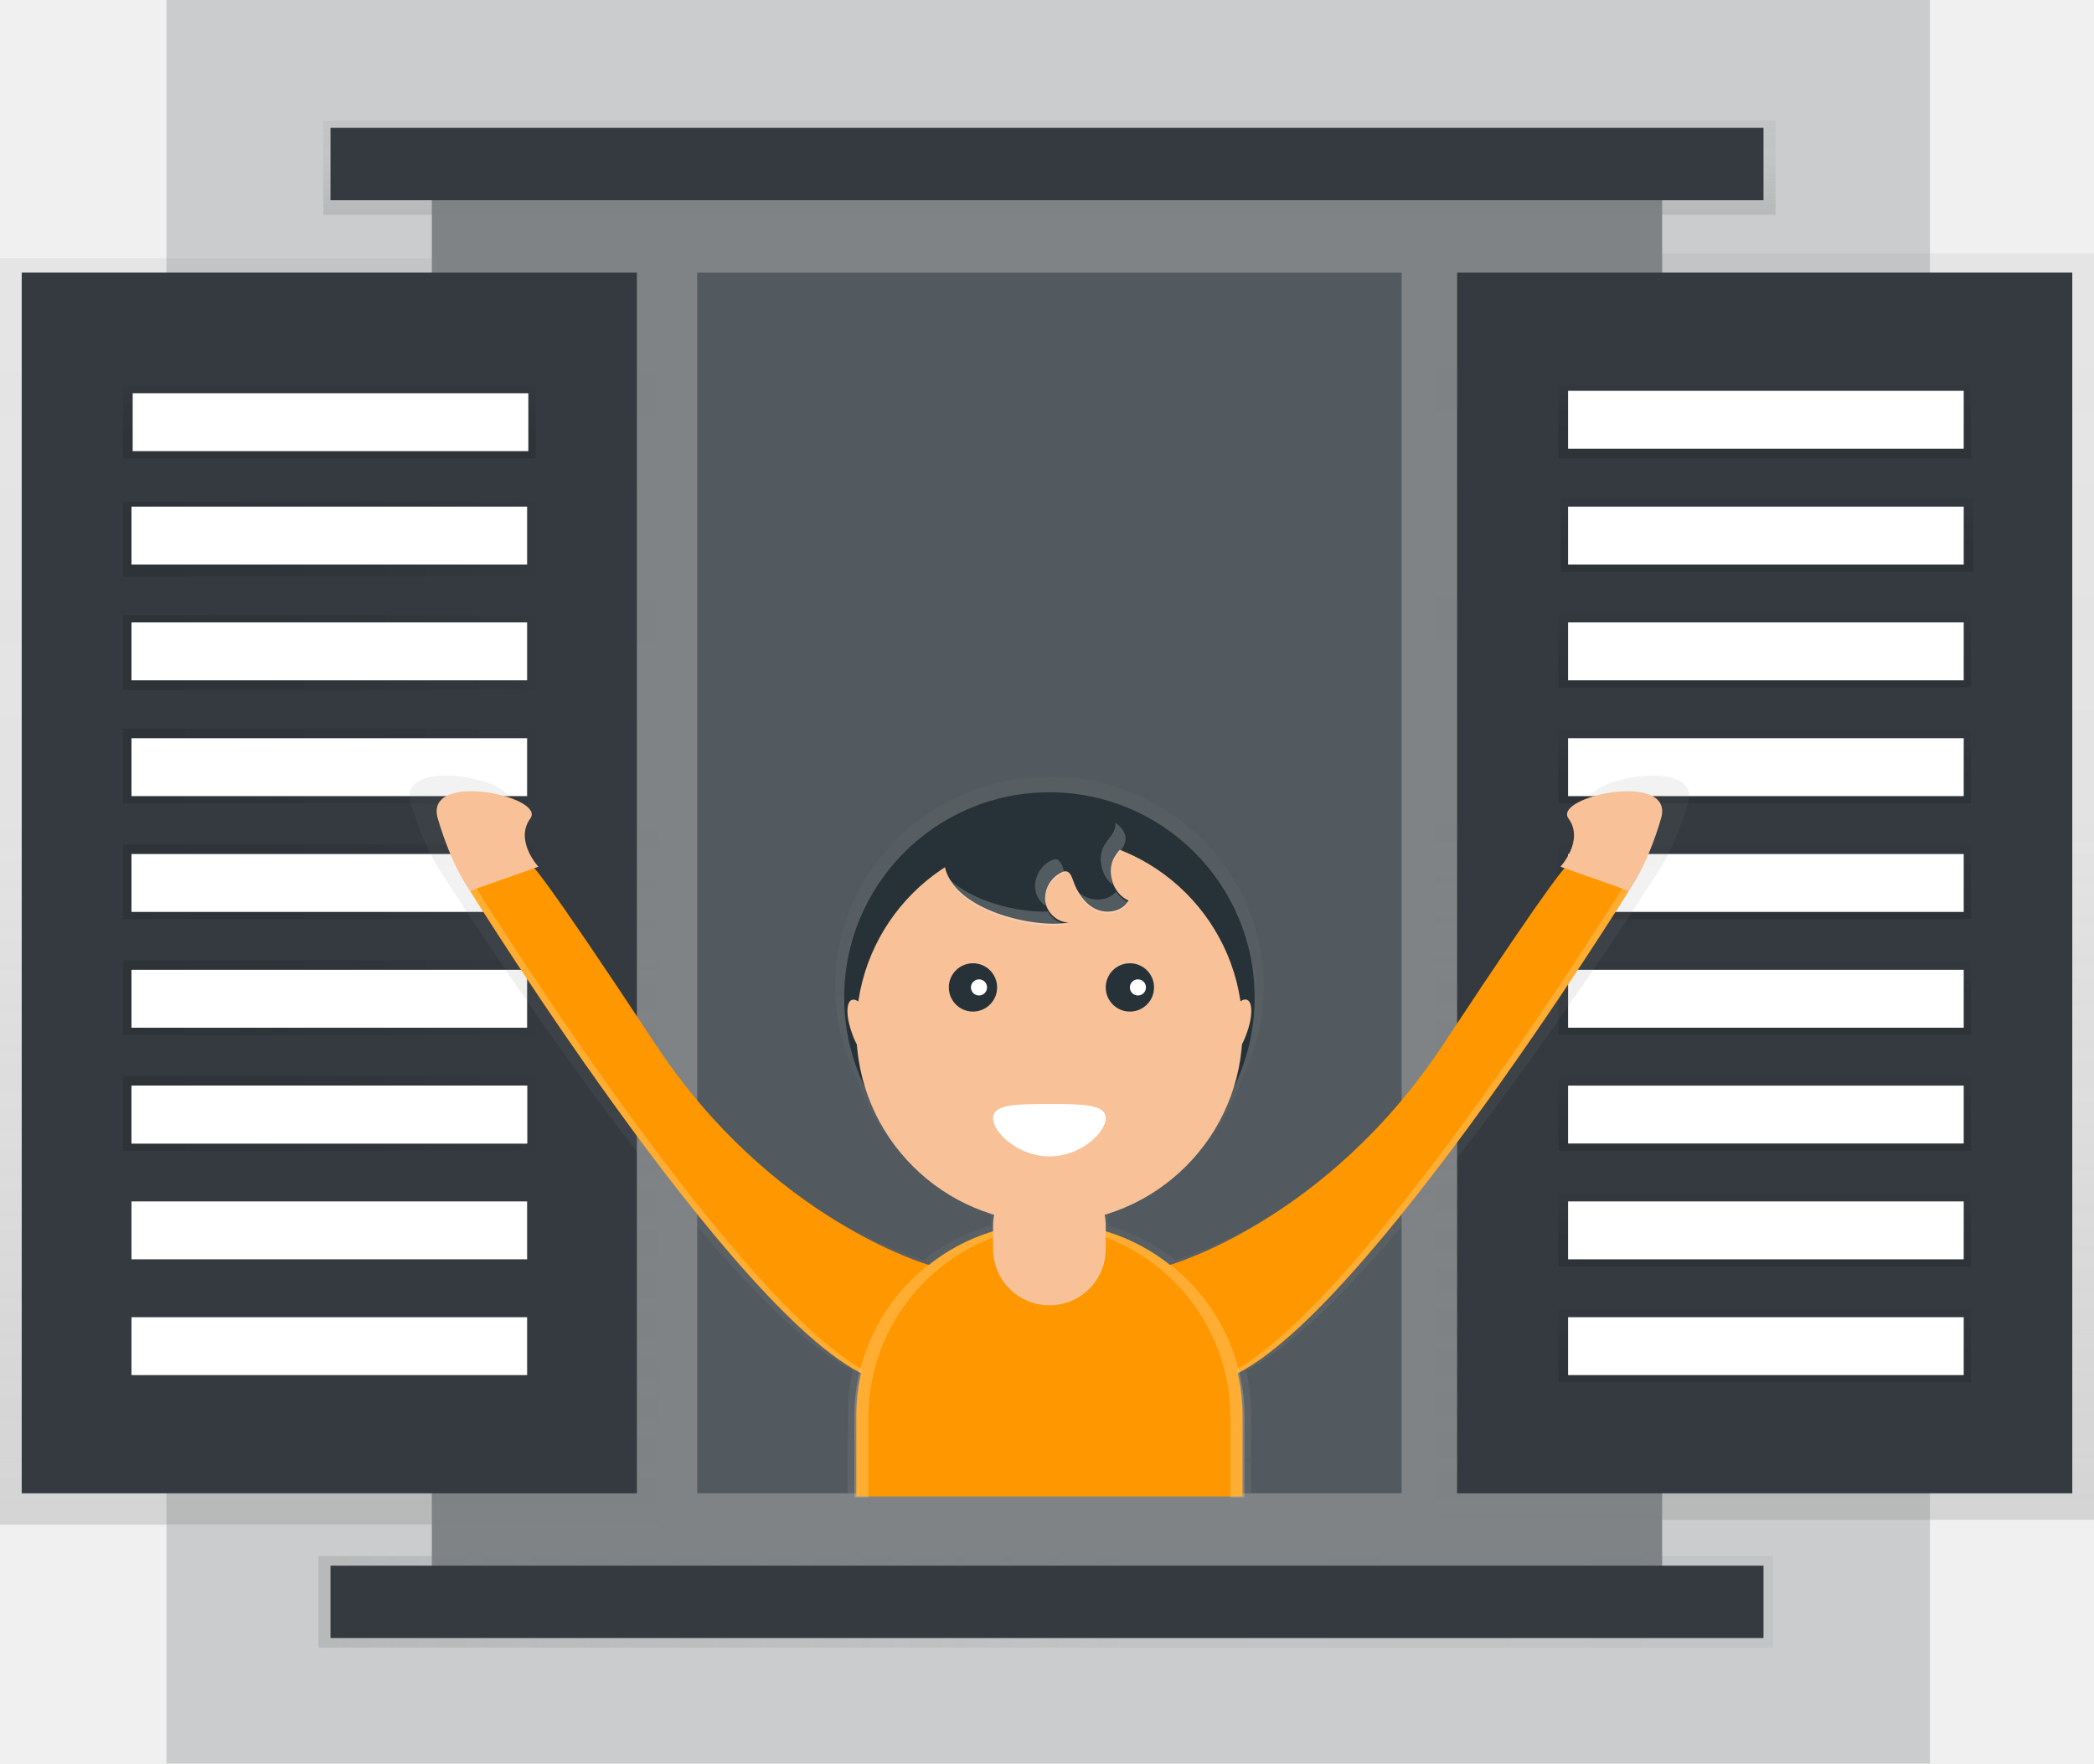
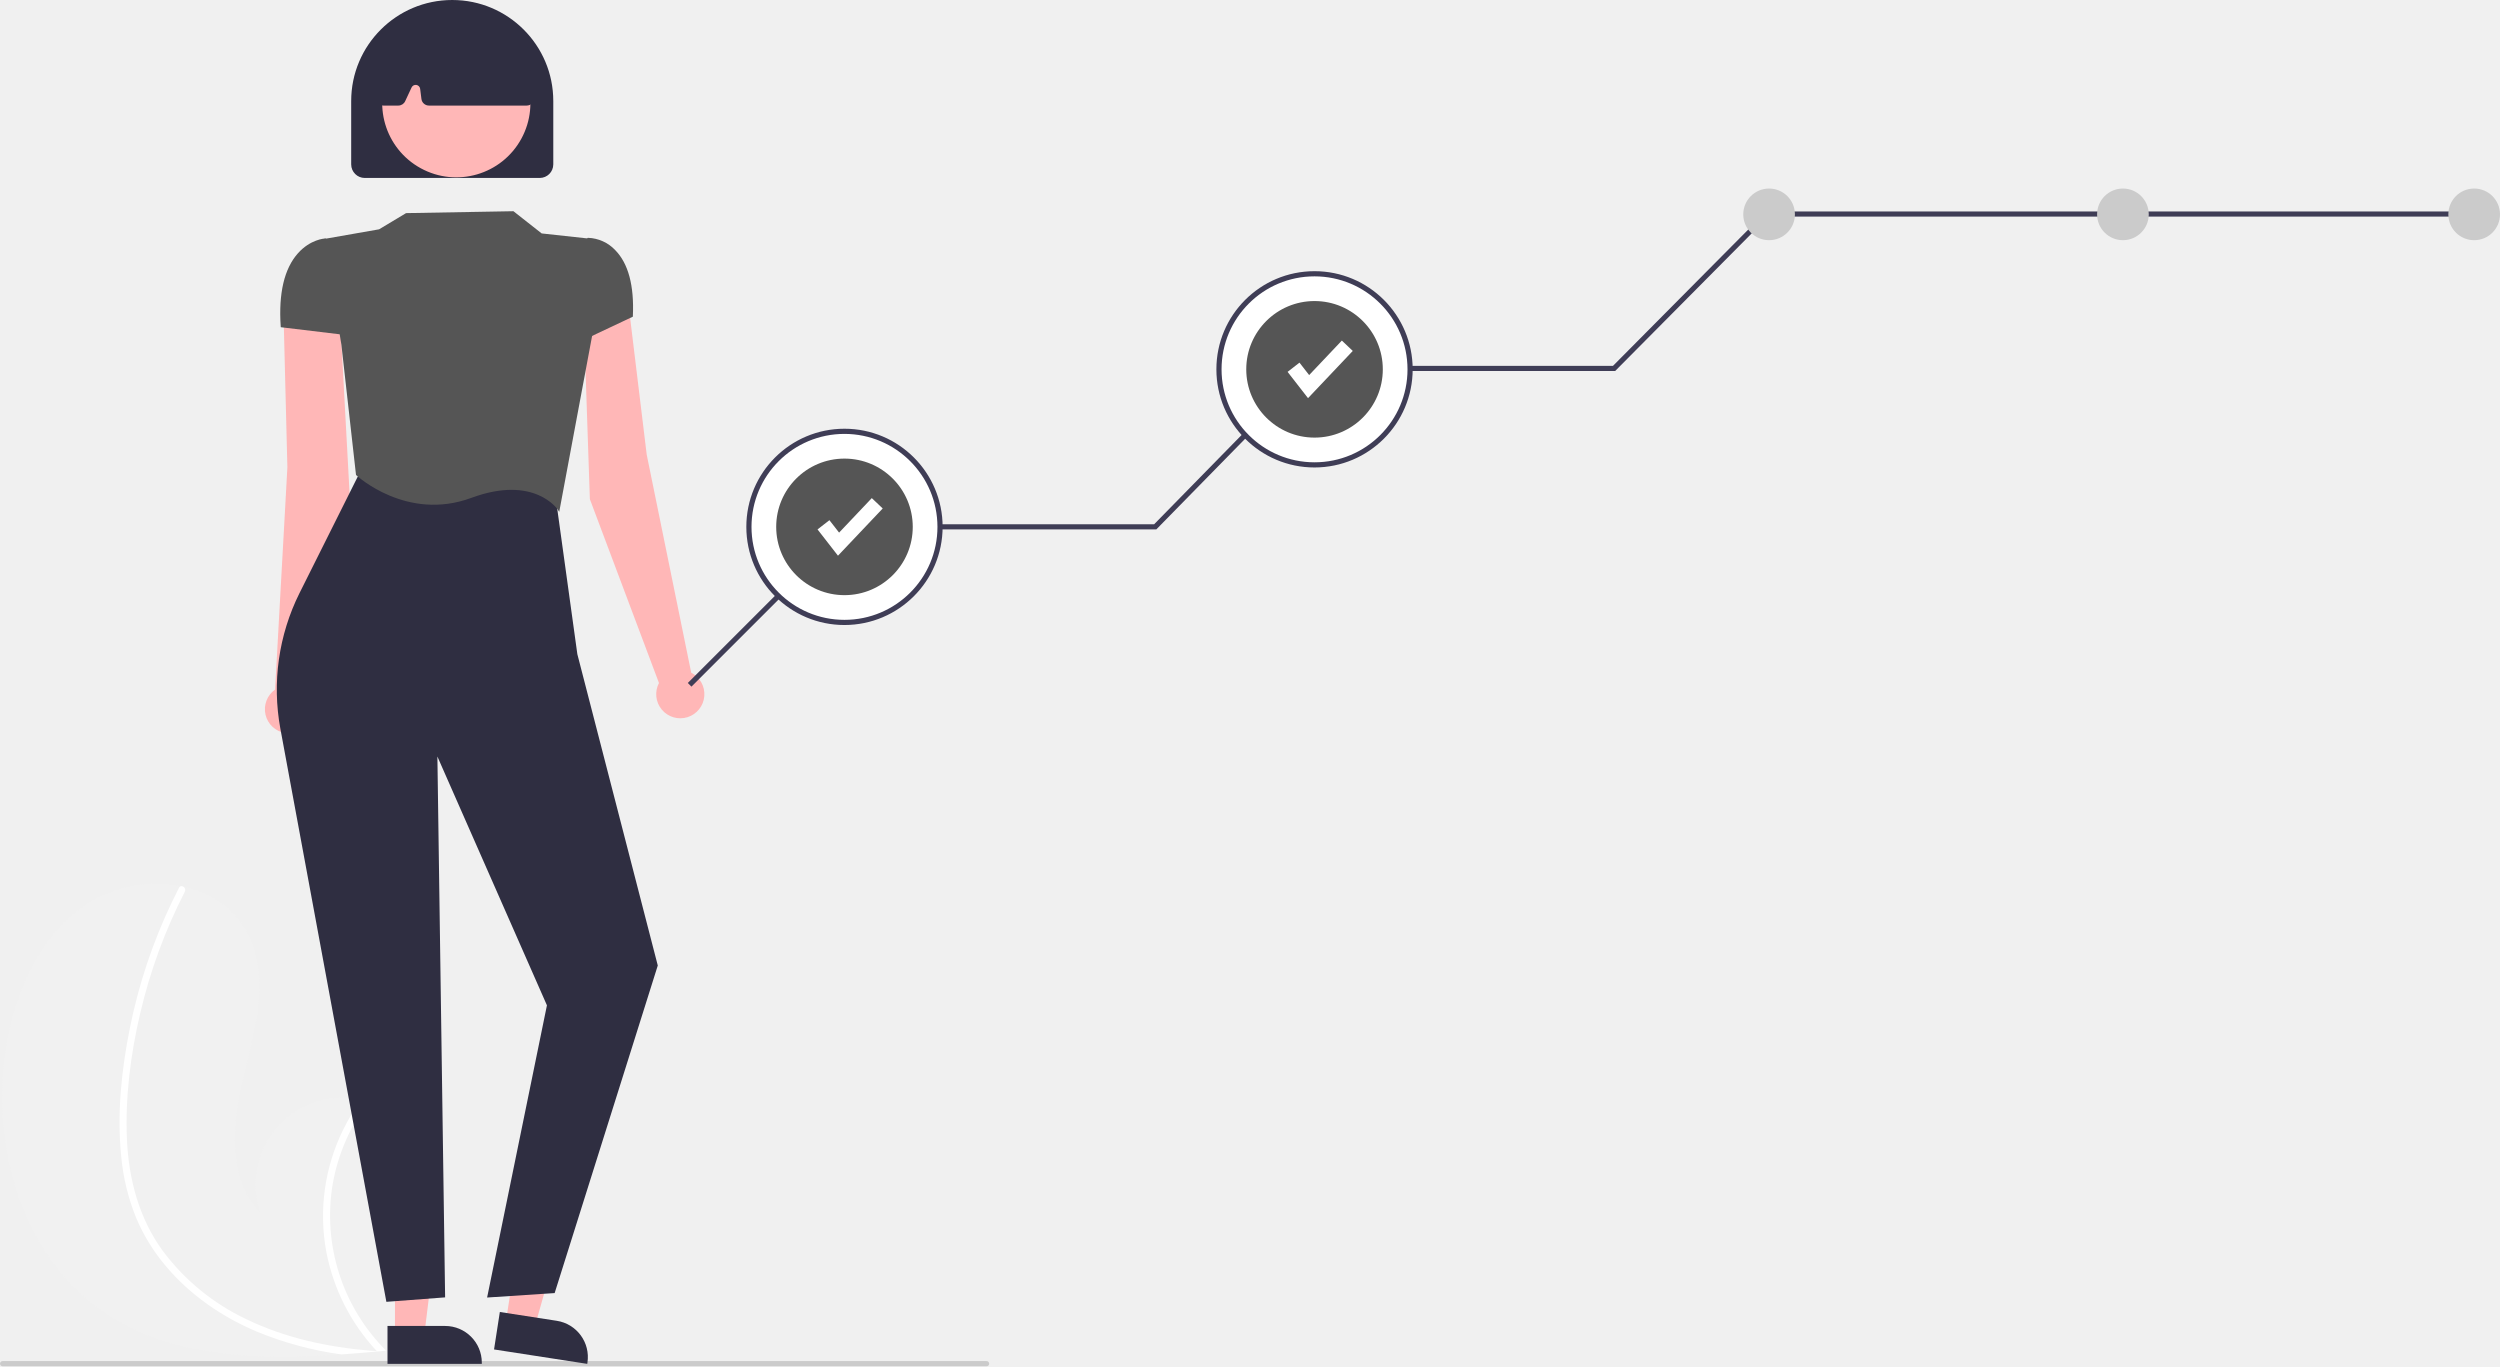
- <svg xmlns="http://www.w3.org/2000/svg" xmlns:xlink="http://www.w3.org/1999/xlink" id="fd1e300e-6133-4b79-9025-3394cccdd89f" data-name="Layer 1" width="868" height="731" viewBox="0 0 868 731">
-   <defs>
-     <linearGradient id="06147ff9-8cd2-48ac-a1c1-caecd7b6d6a5" x1="731.5" y1="630" x2="731.5" y2="105" gradientUnits="userSpaceOnUse">
-       <stop offset="0" stop-color="gray" stop-opacity="0.25" />
-       <stop offset="0.54" stop-color="gray" stop-opacity="0.12" />
-       <stop offset="1" stop-color="gray" stop-opacity="0.1" />
-     </linearGradient>
-     <linearGradient id="a49b107c-cf66-4ec6-8282-86ab0caa351c" x1="136.5" y1="632" x2="136.5" y2="107" xlink:href="#06147ff9-8cd2-48ac-a1c1-caecd7b6d6a5" />
-     <linearGradient id="1f9811ff-c8f4-40a6-be63-e60ca0341cbe" x1="136.5" y1="190" x2="136.5" y2="159" gradientUnits="userSpaceOnUse">
-       <stop offset="0" stop-opacity="0.12" />
-       <stop offset="0.55" stop-opacity="0.09" />
-       <stop offset="1" stop-opacity="0.02" />
-     </linearGradient>
-     <linearGradient id="b9a200bd-353c-4381-b6e1-073e5213fd80" x1="732.5" y1="237" x2="732.5" y2="206" xlink:href="#1f9811ff-c8f4-40a6-be63-e60ca0341cbe" />
-     <linearGradient id="bd740118-0fc8-46fe-baa7-1287731d1ce1" x1="731.5" y1="285" x2="731.5" y2="254" xlink:href="#1f9811ff-c8f4-40a6-be63-e60ca0341cbe" />
-     <linearGradient id="be3dcc85-6798-4804-ad40-40dd5e1bf54d" x1="731.5" y1="333" x2="731.5" y2="302" xlink:href="#1f9811ff-c8f4-40a6-be63-e60ca0341cbe" />
-     <linearGradient id="7951aed1-d6b7-43ca-8fc6-4bf3d931fa96" x1="731.5" y1="381" x2="731.5" y2="350" xlink:href="#1f9811ff-c8f4-40a6-be63-e60ca0341cbe" />
-     <linearGradient id="f7ec873f-c4fc-49e9-9fd3-dd83f2d4e56d" x1="731.5" y1="429" x2="731.5" y2="398" xlink:href="#1f9811ff-c8f4-40a6-be63-e60ca0341cbe" />
-     <linearGradient id="ccdfa92b-51d8-4ad9-a821-9e1bef0af2d7" x1="731.5" y1="477" x2="731.5" y2="446" xlink:href="#1f9811ff-c8f4-40a6-be63-e60ca0341cbe" />
-     <linearGradient id="073d1fbf-61de-45f9-b512-c4899ce091e5" x1="731.5" y1="525" x2="731.5" y2="494" xlink:href="#1f9811ff-c8f4-40a6-be63-e60ca0341cbe" />
-     <linearGradient id="24835175-14ba-470d-95d2-6a8277fcc694" x1="731.5" y1="573" x2="731.5" y2="542" xlink:href="#1f9811ff-c8f4-40a6-be63-e60ca0341cbe" />
-     <linearGradient id="5ff08f58-18b8-40ea-89dd-f61e941fbca5" x1="731.5" x2="731.5" xlink:href="#1f9811ff-c8f4-40a6-be63-e60ca0341cbe" />
-     <linearGradient id="35037972-f4cb-4e52-85d9-6feea861c78a" x1="51" y1="223.5" x2="222" y2="223.5" xlink:href="#1f9811ff-c8f4-40a6-be63-e60ca0341cbe" />
-     <linearGradient id="c11cf938-6a5f-4793-b594-126852022070" x1="51" y1="270.5" x2="222" y2="270.5" xlink:href="#1f9811ff-c8f4-40a6-be63-e60ca0341cbe" />
-     <linearGradient id="68e8be81-276e-4a4c-a07a-ad0995a3c0be" x1="51" y1="317.5" x2="222" y2="317.5" xlink:href="#1f9811ff-c8f4-40a6-be63-e60ca0341cbe" />
-     <linearGradient id="0822cc54-0c46-479a-a5ec-03e9a82962c7" x1="51" y1="365.5" x2="222" y2="365.5" xlink:href="#1f9811ff-c8f4-40a6-be63-e60ca0341cbe" />
-     <linearGradient id="7019b20f-90f6-479e-a238-57a05bc6be32" x1="51" y1="413.5" x2="222" y2="413.5" xlink:href="#1f9811ff-c8f4-40a6-be63-e60ca0341cbe" />
-     <linearGradient id="d42fcc48-79e2-414c-a733-2be802693088" x1="51" y1="461.5" x2="222" y2="461.5" xlink:href="#1f9811ff-c8f4-40a6-be63-e60ca0341cbe" />
-     <linearGradient id="0c4558fc-2870-4523-bb15-f13635f1ebad" x1="132" y1="664" x2="735" y2="664" xlink:href="#06147ff9-8cd2-48ac-a1c1-caecd7b6d6a5" />
-     <linearGradient id="5f8c78d2-e119-41dc-88f5-5bfd3b7b4286" x1="435" y1="89" x2="435" y2="50" xlink:href="#06147ff9-8cd2-48ac-a1c1-caecd7b6d6a5" />
-     <linearGradient id="0b3309b2-8c80-4e02-ba09-43858a03760e" x1="601" y1="704.8" x2="601" y2="406" xlink:href="#06147ff9-8cd2-48ac-a1c1-caecd7b6d6a5" />
-   </defs>
-   <rect x="69" width="731" height="731" fill="#343a40" opacity="0.2" />
-   <rect x="179" y="68.25" width="510" height="595.5" fill="#343a40" opacity="0.5" />
-   <rect x="595" y="105" width="273" height="525" fill="url(#06147ff9-8cd2-48ac-a1c1-caecd7b6d6a5)" />
-   <rect y="107" width="273" height="525" fill="url(#a49b107c-cf66-4ec6-8282-86ab0caa351c)" />
-   <rect x="604" y="113" width="255" height="506" fill="#343a40" />
-   <rect x="175" y="197.5" width="255" height="506" transform="translate(439 816.5) rotate(-180)" fill="#343a40" />
-   <rect x="51" y="159" width="171" height="31" fill="url(#1f9811ff-c8f4-40a6-be63-e60ca0341cbe)" />
-   <rect x="647" y="206" width="171" height="31" fill="url(#b9a200bd-353c-4381-b6e1-073e5213fd80)" />
-   <rect x="646" y="254" width="171" height="31" fill="url(#bd740118-0fc8-46fe-baa7-1287731d1ce1)" />
-   <rect x="646" y="302" width="171" height="31" fill="url(#be3dcc85-6798-4804-ad40-40dd5e1bf54d)" />
-   <rect x="646" y="350" width="171" height="31" fill="url(#7951aed1-d6b7-43ca-8fc6-4bf3d931fa96)" />
-   <rect x="646" y="398" width="171" height="31" fill="url(#f7ec873f-c4fc-49e9-9fd3-dd83f2d4e56d)" />
-   <rect x="646" y="446" width="171" height="31" fill="url(#ccdfa92b-51d8-4ad9-a821-9e1bef0af2d7)" />
-   <rect x="646" y="494" width="171" height="31" fill="url(#073d1fbf-61de-45f9-b512-c4899ce091e5)" />
-   <rect x="646" y="542" width="171" height="31" fill="url(#24835175-14ba-470d-95d2-6a8277fcc694)" />
-   <rect x="646" y="159" width="171" height="31" fill="url(#5ff08f58-18b8-40ea-89dd-f61e941fbca5)" />
-   <rect x="51" y="208" width="171" height="31" fill="url(#35037972-f4cb-4e52-85d9-6feea861c78a)" />
-   <rect x="51" y="255" width="171" height="31" fill="url(#c11cf938-6a5f-4793-b594-126852022070)" />
-   <rect x="51" y="302" width="171" height="31" fill="url(#68e8be81-276e-4a4c-a07a-ad0995a3c0be)" />
-   <rect x="51" y="350" width="171" height="31" fill="url(#0822cc54-0c46-479a-a5ec-03e9a82962c7)" />
-   <rect x="51" y="398" width="171" height="31" fill="url(#7019b20f-90f6-479e-a238-57a05bc6be32)" />
-   <rect x="55" y="163" width="164" height="24" fill="#fff" />
-   <rect x="54.5" y="210" width="164" height="24" fill="#fff" />
-   <rect x="54.5" y="258" width="164" height="24" fill="#fff" />
-   <rect x="54.5" y="306" width="164" height="24" fill="#fff" />
-   <rect x="54.5" y="354" width="164" height="24" fill="#fff" />
-   <rect x="54.5" y="402" width="164" height="24" fill="#fff" />
-   <rect x="51" y="446" width="171" height="31" fill="url(#d42fcc48-79e2-414c-a733-2be802693088)" />
-   <rect x="54.5" y="450" width="164" height="24" fill="#fff" />
-   <rect x="54.5" y="450" width="164" height="24" fill="#fff" />
-   <rect x="54.5" y="498" width="164" height="24" fill="#fff" />
-   <rect x="54.5" y="546" width="164" height="24" fill="#fff" />
-   <rect x="650" y="162" width="164" height="24" fill="#fff" />
-   <rect x="650" y="210" width="164" height="24" fill="#fff" />
-   <rect x="650" y="258" width="164" height="24" fill="#fff" />
-   <rect x="650" y="306" width="164" height="24" fill="#fff" />
-   <rect x="650" y="354" width="164" height="24" fill="#fff" />
-   <rect x="650" y="402" width="164" height="24" fill="#fff" />
-   <rect x="650" y="450" width="164" height="24" fill="#fff" />
-   <rect x="650" y="498" width="164" height="24" fill="#fff" />
-   <rect x="650" y="546" width="164" height="24" fill="#fff" />
-   <rect x="132" y="645" width="603" height="38" fill="url(#0c4558fc-2870-4523-bb15-f13635f1ebad)" />
-   <rect x="137" y="649" width="594" height="30" fill="#343a40" />
-   <rect x="134" y="50" width="602" height="39" fill="url(#5f8c78d2-e119-41dc-88f5-5bfd3b7b4286)" />
-   <rect x="137" y="53" width="594" height="30" fill="#343a40" />
-   <rect x="289" y="113" width="292" height="506" fill="#263238" opacity="0.5" />
-   <path d="M825.66,417.55c7,9.38-3.48,20.46-3.48,20.46l1.76.61c-2.59,2.87-12.82,15.82-52.26,74.4-50.5,75-118.55,93.71-118.55,93.71h0a84,84,0,0,0-27.73-14.31v-7.08a83,83,0,0,0,55.3-53.48,85.08,85.08,0,0,0,9.14-38.44c0-48-39.77-86.94-88.82-86.94s-88.82,38.93-88.82,86.94a85.08,85.08,0,0,0,9.14,38.44,83,83,0,0,0,55.3,53.48v7.08a84,84,0,0,0-27.73,14.31h0S480.83,588,430.33,513c-39.44-58.58-49.67-71.54-52.26-74.4l1.76-.61s-10.45-11.08-3.48-20.46-46.15-20.46-40.06,0,13.93,30.69,13.93,30.69S461.42,623.6,519.47,652.58a80.43,80.43,0,0,0-2.06,18.12V704.8H684.59V670.7a80.43,80.43,0,0,0-2.06-18.12c58-29,169.25-204.35,169.25-204.35s7.84-10.23,13.93-30.69S818.69,408.17,825.66,417.55Z" transform="translate(-166 -84.5)" fill="url(#0b3309b2-8c80-4e02-ba09-43858a03760e)" />
-   <circle cx="435" cy="413.47" r="85.06" fill="#263238" />
-   <circle cx="435" cy="426.82" r="80.06" fill="#f8c198" />
-   <circle cx="403.31" cy="409.3" r="10.01" fill="#263238" />
-   <circle cx="468.36" cy="409.3" r="10.01" fill="#263238" />
-   <path d="M624.35,548c0,6-10.45,15.85-23.35,15.85S577.65,554,577.65,548s10.45-5.84,23.35-5.84S624.35,542,624.35,548Z" transform="translate(-166 -84.5)" fill="#fff" />
-   <circle cx="405.81" cy="409.3" r="3.34" fill="#fff" />
-   <circle cx="471.69" cy="409.3" r="3.34" fill="#fff" />
-   <path d="M609,466.88c-4.88,0-9.26-4.24-9.78-9.09a12,12,0,0,1,7-11.75,3.42,3.42,0,0,1,1.47-.38c1.68,0,2.51,2,3.05,3.59,1.68,4.92,4.66,9.72,9.34,12s11.22,1.11,13.69-3.47c-6.62-2.95-9.45-12.21-5.6-18.35,1.49-2.37,3.81-4.38,4.28-7.14.86-5-4.62-8.64-9.47-10.14-14-4.33-62.8-4.81-65.49,16.08C554.67,460.27,593.63,469.8,609,466.88Z" transform="translate(-166 -84.5)" fill="#263238" />
-   <ellipse cx="524.27" cy="512.15" rx="5" ry="14.18" transform="translate(-317.38 143.66) rotate(-21.53)" fill="#f8c198" />
-   <ellipse cx="677.73" cy="512.15" rx="14.18" ry="5" transform="translate(-213.42 870.11) rotate(-68.47)" fill="#f8c198" />
-   <path d="M650.91,608.84s65.17-18.3,113.54-91.69,50.87-73.59,50.87-73.59l25.85,10.21S721.09,647.25,669.39,657.26,650.91,608.84,650.91,608.84Z" transform="translate(-166 -84.5)" fill="#ff9800" />
-   <path d="M812.83,443.77s10-10.84,3.34-20,44.2-20,38.36,0-13.34,30-13.34,30Z" transform="translate(-166 -84.5)" fill="#f8c198" />
-   <path d="M551.09,608.84s-65.17-18.3-113.54-91.69-50.87-73.59-50.87-73.59l-25.85,10.21s120.09,193.48,171.8,203.49S551.09,608.84,551.09,608.84Z" transform="translate(-166 -84.5)" fill="#ff9800" />
-   <path d="M389.17,443.77s-10-10.84-3.34-20-44.2-20-38.36,0,13.34,30,13.34,30Z" transform="translate(-166 -84.5)" fill="#f8c198" />
-   <g opacity="0.2">
-     <path d="M628.29,427.27c-.48,2.76-2.8,4.76-4.28,7.14-3.37,5.38-1.62,13.16,3.32,17a12.79,12.79,0,0,1,.85-11.14c1.49-2.37,3.81-4.38,4.28-7.14.54-3.13-1.41-5.73-4.13-7.6A6,6,0,0,1,628.29,427.27Z" transform="translate(-166 -84.5)" fill="#fff" />
-     <path d="M607.46,446.51c-.32-.75-.62-1.51-.88-2.27-.54-1.59-1.37-3.54-3.05-3.59a3.42,3.42,0,0,0-1.47.38,12,12,0,0,0-7,11.75,10.53,10.53,0,0,0,4.47,7.35,9.4,9.4,0,0,1-.3-1.51,12,12,0,0,1,7-11.75A3.87,3.87,0,0,1,607.46,446.51Z" transform="translate(-166 -84.5)" fill="#fff" />
-     <path d="M600.41,462.35c-12.16.51-31.78-4.13-41.45-14,7.22,15.36,37.05,21.79,50,19.32A10.08,10.08,0,0,1,600.41,462.35Z" transform="translate(-166 -84.5)" fill="#fff" />
-     <path d="M628.68,454.11c-2.92,3.43-8.58,4.15-12.75,2.12a14.54,14.54,0,0,1-3.7-2.61,17.84,17.84,0,0,0,7.87,8.44c4.68,2.27,11.22,1.11,13.69-3.47A11.88,11.88,0,0,1,628.68,454.11Z" transform="translate(-166 -84.5)" fill="#fff" />
-   </g>
-   <path d="M837.85,453.77S717.76,647.25,666,657.26a60.33,60.33,0,0,1-9.07,1.11,53.05,53.05,0,0,0,12.41-1.11c51.71-10,171.8-203.49,171.8-203.49l-2.68-.95C838.09,453.45,837.85,453.77,837.85,453.77Z" transform="translate(-166 -84.5)" fill="#fff" opacity="0.2" />
-   <path d="M364.15,453.77S484.24,647.25,536,657.26a60.33,60.33,0,0,0,9.07,1.11,53.05,53.05,0,0,1-12.41-1.11c-51.71-10-171.8-203.49-171.8-203.49l2.68-.95C363.91,453.45,364.15,453.77,364.15,453.77Z" transform="translate(-166 -84.5)" fill="#fff" opacity="0.2" />
-   <path d="M435,506.88h0a80.06,80.06,0,0,1,80.06,80.06V620.3a0,0,0,0,1,0,0H354.94a0,0,0,0,1,0,0V586.94A80.06,80.06,0,0,1,435,506.88Z" fill="#ff9800" />
-   <path d="M601.83,591.8h0a80.93,80.93,0,0,0-8.72.47c1,0,1.91-.06,2.88-.06h0a80.06,80.06,0,0,1,80.06,80.06v32.94h5.84V671.86A80.06,80.06,0,0,0,601.83,591.8Z" transform="translate(-166 -84.5)" fill="#fff" opacity="0.2" />
-   <path d="M600.17,591.8h0a80.93,80.93,0,0,1,8.72.47c-1,0-1.91-.06-2.88-.06h0a80.06,80.06,0,0,0-80.06,80.06v32.94h-5.84V671.86A80.06,80.06,0,0,1,600.17,591.8Z" transform="translate(-166 -84.5)" fill="#fff" opacity="0.2" />
-   <rect x="411.65" y="484.78" width="46.7" height="56.29" rx="23.35" ry="23.35" fill="#f8c198" />
+ <svg xmlns="http://www.w3.org/2000/svg" id="e820890d-d6c5-44c3-98f0-d6ce4ed2164f" data-name="Layer 1" width="967.972" height="529" viewBox="0 0 967.972 529">
+   <path d="M154.442,692.271c26.423,19.035,60.664,19.991,93.762,17.652,4.622-.326,9.211-.709,13.757-1.122.027-.007.064-.005.091-.012.218-.021.437-.042.646-.054.938-.088,1.877-.175,2.807-.264l-.22.419-.689,1.3c.248-.435.495-.861.743-1.296.073-.131.155-.261.227-.391,8.574-14.921,17.078-30.39,19.248-47.428,2.242-17.685-4.059-37.709-19.624-46.401a31.408,31.408,0,0,0-6.445-2.699c-.931-.283-1.874-.512-2.828-.715A33.664,33.664,0,0,0,216.769,655.022c-13.196-13.531-10.734-35.482-6.182-53.827,4.561-18.345,10.082-38.758.806-55.236-5.156-9.172-14.224-14.862-24.401-17.154-.312-.067-.624-.135-.937-.193a49.13,49.13,0,0,0-35.297,6.185c-19.458,12.262-29.452,35.51-32.696,58.284C112.836,629.728,124.401,670.628,154.442,692.271Z" transform="translate(-116.0138 -185.5)" fill="#f1f1f1" />
+   <path d="M162.973,633.524a83.519,83.519,0,0,0,5.764,23.535A72.52,72.52,0,0,0,179.997,675.451c9.497,11.424,22.054,20.012,35.691,25.735a133.728,133.728,0,0,0,32.517,8.737c4.622-.326,9.211-.709,13.757-1.122.027-.007.064-.005.091-.012.218-.021.437-.042.646-.054.938-.088,1.877-.175,2.807-.264l-.22.419-.689,1.3c.248-.435.495-.861.743-1.296.073-.131.155-.261.227-.391a73.922,73.922,0,0,1-20.717-64.665,74.555,74.555,0,0,1,13.896-31.863c-.931-.283-1.874-.512-2.828-.715a77.3,77.3,0,0,0-7.051,11.679,75.742,75.742,0,0,0-6.535,47.12,77.438,77.438,0,0,0,19.62,38.625c-.883-.062-1.774-.134-2.646-.214-16.522-1.4-33.01-4.952-47.995-12.227a86.441,86.441,0,0,1-32.382-26.57c-9.076-12.517-13.075-27.572-13.762-42.874-.728-16.382,1.397-33.052,5.136-48.983a205.597,205.597,0,0,1,17.276-47.06,1.478,1.478,0,0,0-.587-1.951,1.257,1.257,0,0,0-.937-.193,1.095,1.095,0,0,0-.723.619c-.945,1.843-1.872,3.688-2.763,5.554a207.931,207.931,0,0,0-16.277,48.823C163.008,599.896,161.255,616.936,162.973,633.524Z" transform="translate(-116.0138 -185.5)" fill="#fff" />
+   <path d="M498.014,714.5h-381a1,1,0,0,1,0-2h381a1,1,0,0,1,0,2Z" transform="translate(-116.0138 -185.5)" fill="#cbcbcb" />
+   <path d="M383.644,445.967,366.417,361.552l-7.568-62.349-16.766,10.846,2.316,68.709,26.76,71.189a9.328,9.328,0,1,0,12.485-3.979Z" transform="translate(-116.0138 -185.5)" fill="#ffb7b7" />
+   <path d="M222.517,452.495l4.769-86.023-1.579-62.787,22.165,8.293,3.7,68.315-16.123,74.324a9.328,9.328,0,1,1-12.931-2.121Z" transform="translate(-116.0138 -185.5)" fill="#ffb7b7" />
+   <polygon points="152.925 517.096 164.25 517.095 169.638 473.411 152.923 473.412 152.925 517.096" fill="#ffb7b7" />
+   <path d="M266.049,698.898l22.304-.001h.001a14.215,14.215,0,0,1,14.214,14.214v.462l-36.518.001Z" transform="translate(-116.0138 -185.5)" fill="#2f2e41" />
+   <polygon points="195.822 512.084 207.014 513.815 219.018 471.469 202.5 468.914 195.822 512.084" fill="#ffb7b7" />
+   <path d="M309.546,693.488l22.042,3.41.001 0a14.215,14.215,0,0,1,11.873,16.22l-.071.456-36.089-5.583Z" transform="translate(-116.0138 -185.5)" fill="#2f2e41" />
+   <path d="M265.612,689.553l-.059-.317L224.553,467.561a83.739,83.739,0,0,1,7.4-52.365l24.816-49.631,74.048,10.032,8.739,63.189,31.142,120.542-.031.098-39.9,126.741-26.15,1.72,23.164-113.134-42.414-96.336L288.358,687.829Z" transform="translate(-116.0138 -185.5)" fill="#2f2e41" />
+   <path d="M332.54,383.683l-.489-.766c-.088-.138-9.082-13.689-33.559-4.641-24.986,9.238-44.347-8.605-44.54-8.786l-.096-.09-5.659-50.435-6.68-40.944,21.264-3.731,10.454-6.272,41.571-.74,10.939,8.604,17.96,1.957,1.644,37.307-.008.041Z" transform="translate(-116.0138 -185.5)" fill="#555555" />
+   <path d="M338.498,318.755v-31.945l5.051-9.217.205-.006a15.141,15.141,0,0,1,10.461,4.753c5.08,5.162,7.381,13.761,6.84,25.559l-.01.216Z" transform="translate(-116.0138 -185.5)" fill="#555555" />
+   <path d="M250.466,315.282,224.725,312.193l-.02-.296c-.878-12.837,1.362-22.366,6.66-28.321,4.808-5.405,10.316-5.732,10.548-5.744l.149-.007,6.968,6.335Z" transform="translate(-116.0138 -185.5)" fill="#555555" />
+   <path d="M324.984,254.406h-67.738a5.261,5.261,0,0,1-5.256-5.256V224.624a39.124,39.124,0,0,1,78.249,0v24.526A5.261,5.261,0,0,1,324.984,254.406Z" transform="translate(-116.0138 -185.5)" fill="#2f2e41" />
+   <circle cx="292.688" cy="225.48" r="28.685" transform="translate(-161.5646 188.6466) rotate(-61.33685)" fill="#ffb7b7" />
+   <path d="M319.953,226.376H282.082a2.924,2.924,0,0,1-2.897-2.558l-.49-3.922a1.752,1.752,0,0,0-3.326-.523l-2.483,5.319a2.931,2.931,0,0,1-2.646,1.685H264.488a2.919,2.919,0,0,1-2.907-3.198l2.268-23.692a2.942,2.942,0,0,1,1.669-2.378c17.344-8.097,34.931-8.086,52.275.031a2.924,2.924,0,0,1,1.652,2.241l3.398,23.661a2.919,2.919,0,0,1-2.89,3.335Z" transform="translate(-116.0138 -185.5)" fill="#2f2e41" />
+   <polygon points="267.719 265.859 266.305 264.445 327.767 202.982 446.875 202.982 506.97 141.647 624.539 141.647 683.855 81.869 959.972 81.869 959.972 83.869 684.688 83.869 625.372 143.647 507.81 143.647 447.715 204.982 328.596 204.982 267.719 265.859" fill="#3f3d56" />
+   <circle cx="508.972" cy="143" r="37" fill="#fff" />
+   <circle cx="684.972" cy="83" r="10" fill="#cbcbcb" />
+   <circle cx="957.972" cy="83" r="10" fill="#cbcbcb" />
+   <circle cx="821.972" cy="83" r="10" fill="#cbcbcb" />
+   <path d="M624.986,366.5a38,38,0,1,1,38-38A38.043,38.043,0,0,1,624.986,366.5Zm0-74a36,36,0,1,0,36,36A36.041,36.041,0,0,0,624.986,292.5Z" transform="translate(-116.0138 -185.5)" fill="#3f3d56" />
+   <circle cx="508.972" cy="143" r="26.436" fill="#555555" />
+   <polygon points="506.453 154.16 498.541 143.986 503.142 140.407 506.889 145.224 519.545 131.863 523.777 135.873 506.453 154.16" fill="#fff" />
+   <circle cx="326.972" cy="204" r="37" fill="#fff" />
+   <path d="M442.986,427.5a38,38,0,1,1,38-38A38.043,38.043,0,0,1,442.986,427.5Zm0-74a36,36,0,1,0,36,36A36.041,36.041,0,0,0,442.986,353.5Z" transform="translate(-116.0138 -185.5)" fill="#3f3d56" />
+   <circle cx="326.972" cy="204" r="26.436" fill="#555555" />
+   <polygon points="324.453 215.16 316.541 204.986 321.142 201.407 324.889 206.224 337.545 192.863 341.777 196.873 324.453 215.16" fill="#fff" />
</svg>
